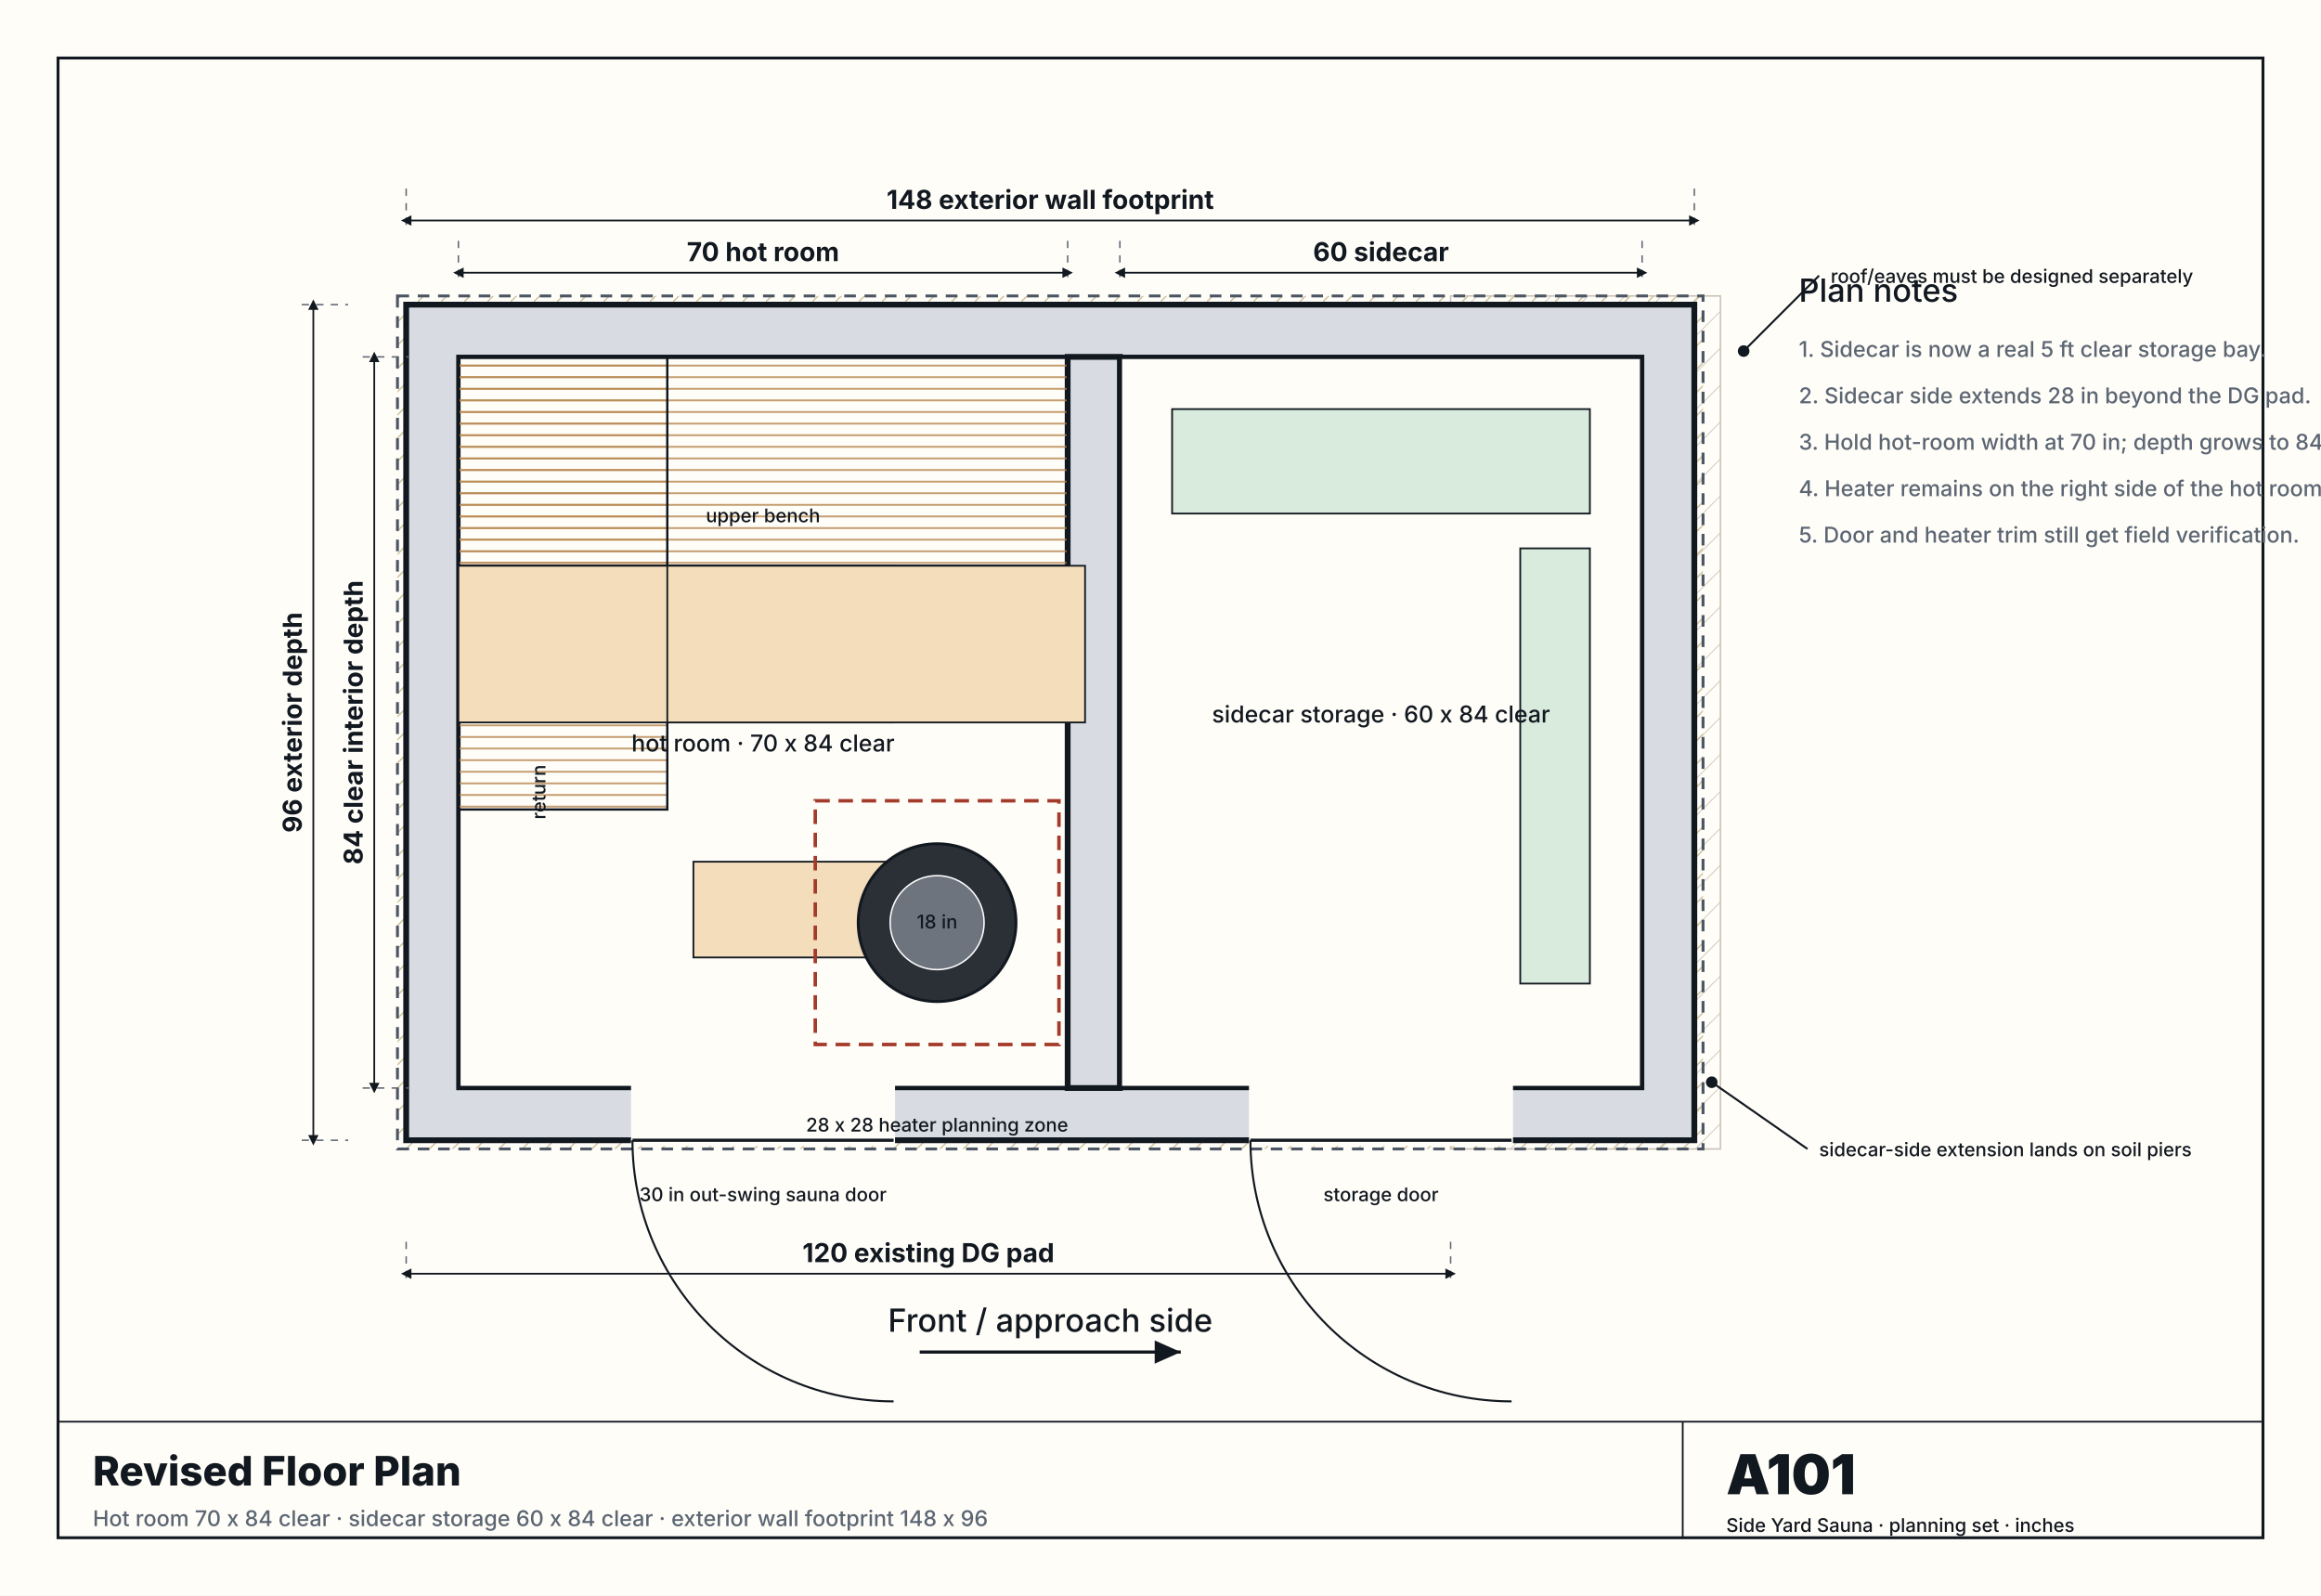
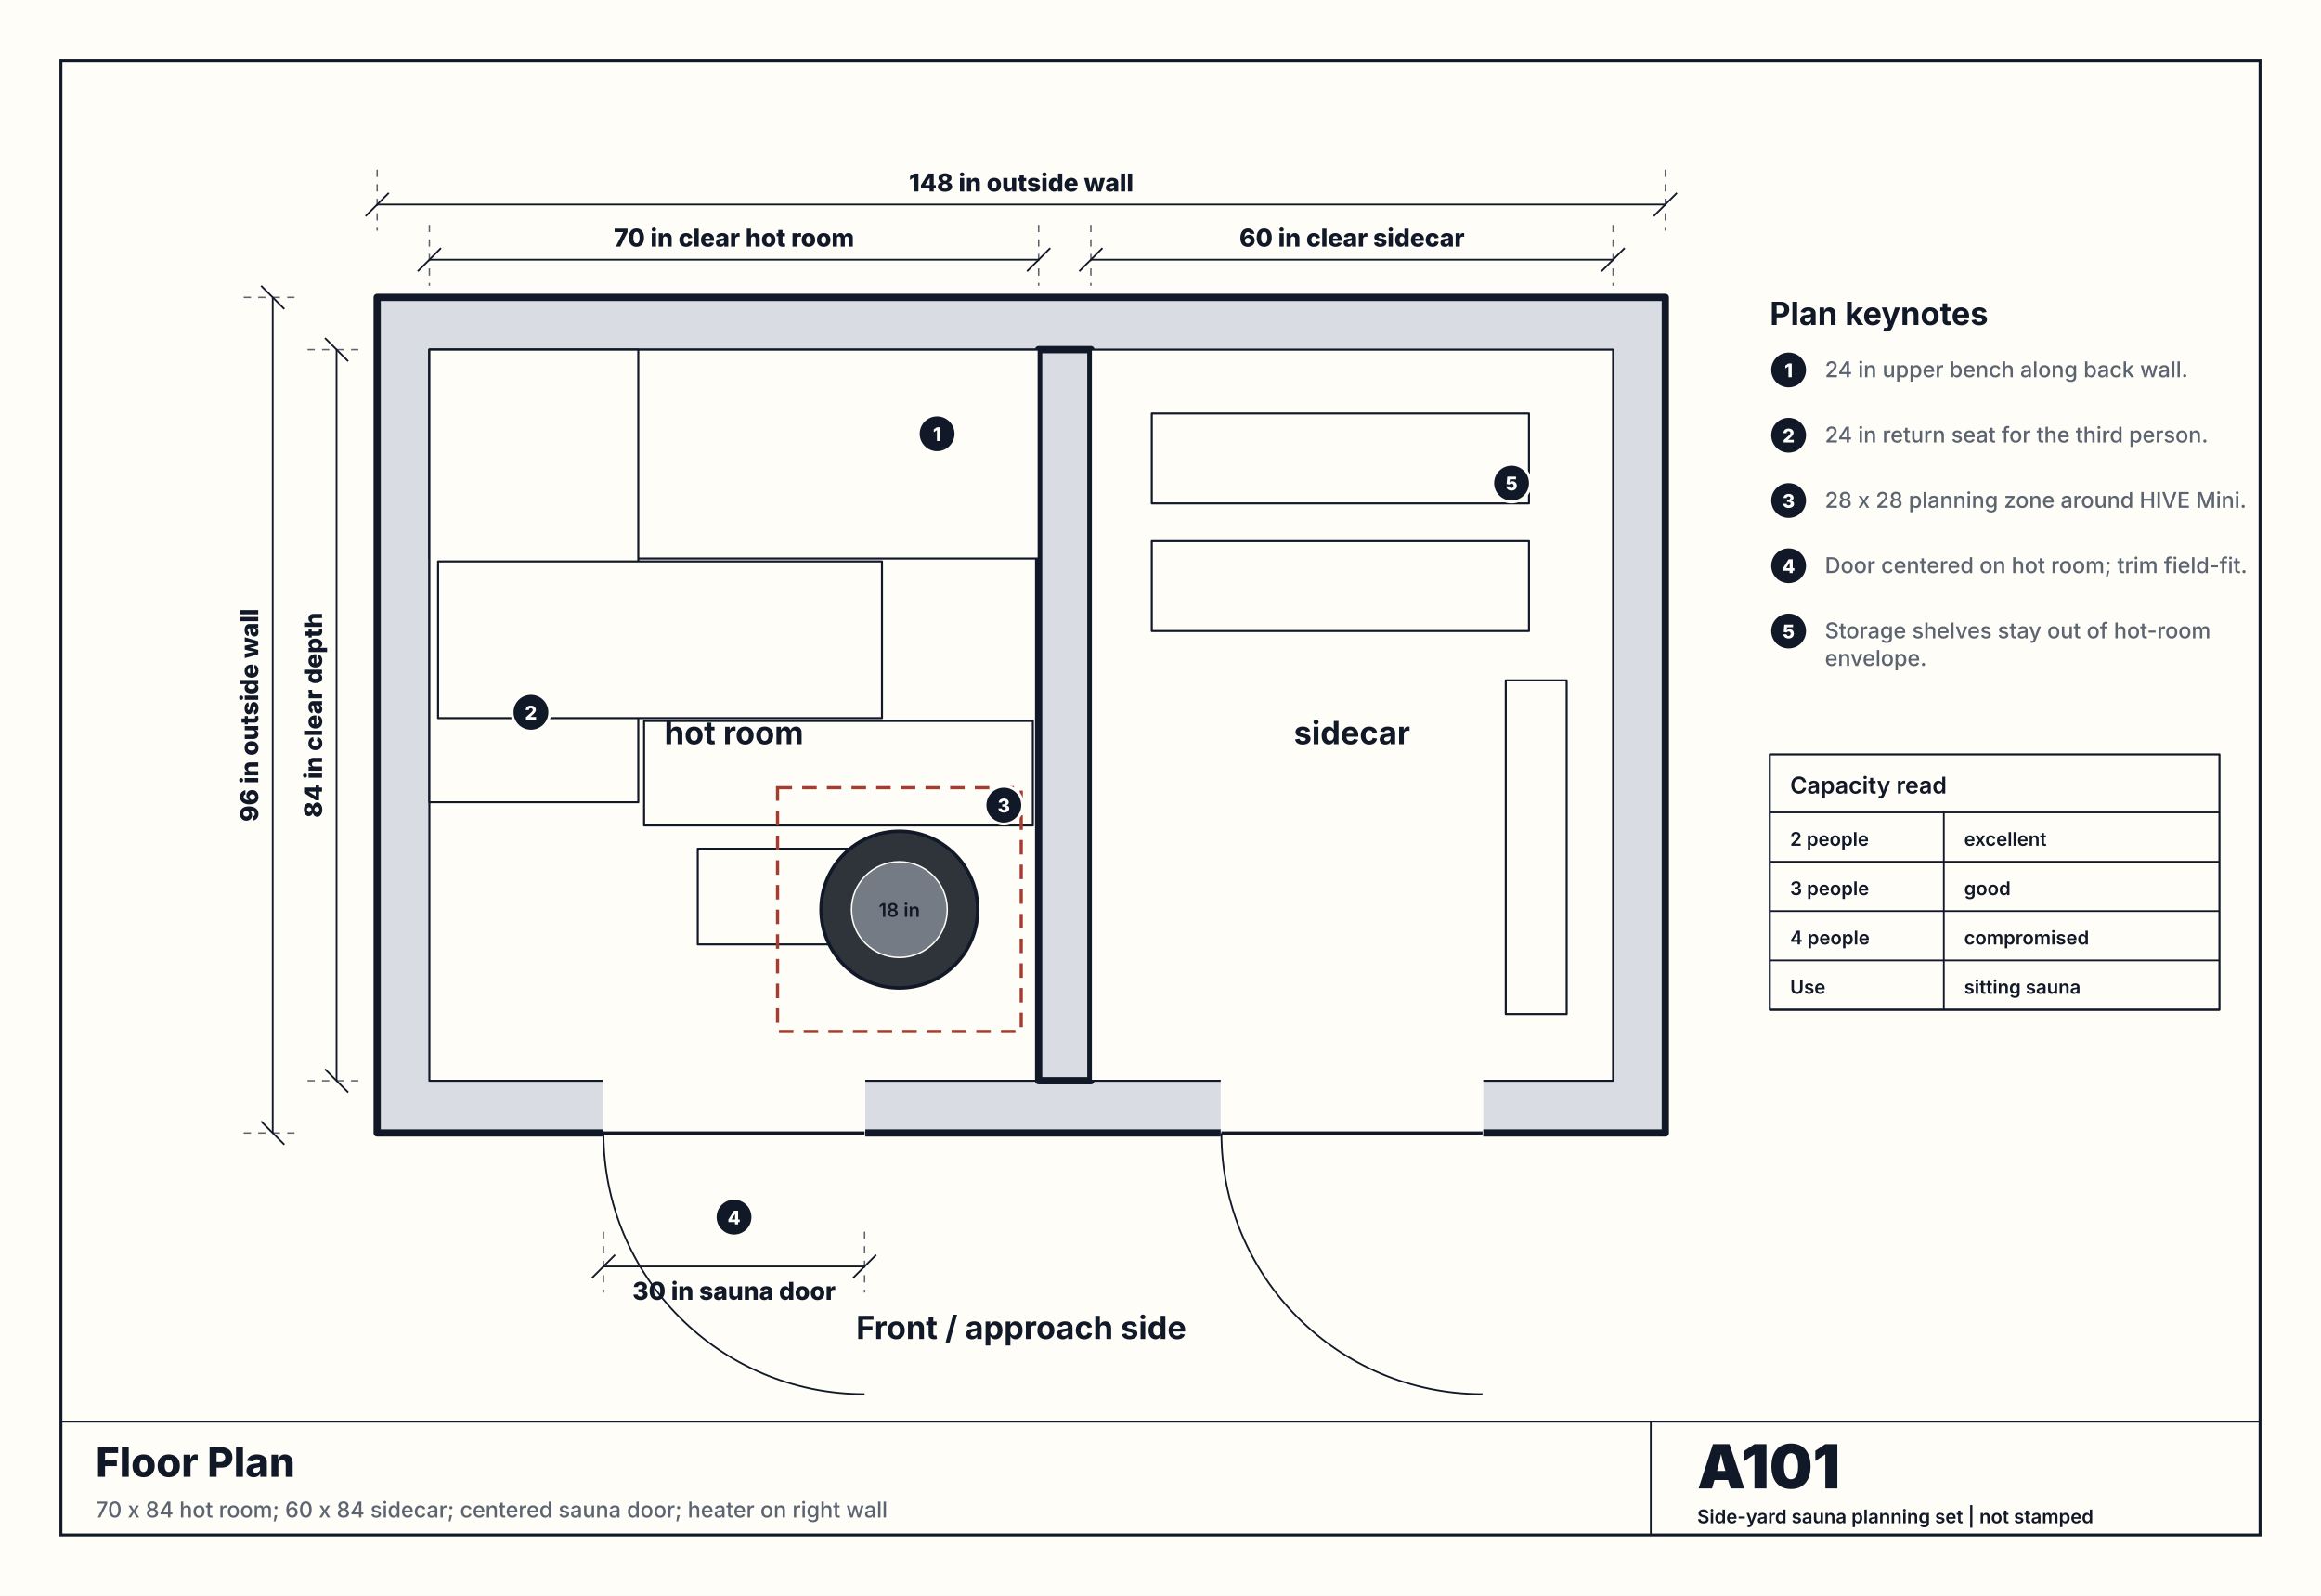
<svg xmlns="http://www.w3.org/2000/svg" width="1600" height="1100" viewBox="0 0 1600 1100" role="img" aria-labelledby="title desc">
  <defs>
    <marker id="arrow" viewBox="0 0 10 10" refX="5" refY="5" markerWidth="6" markerHeight="6" orient="auto-start-reverse">
-       <path d="M0,0 L10,5 L0,10 Z" fill="#121820" />
+       <path d="M0 0 L10 5 L0 10 Z" fill="#111827" />
    </marker>
    <marker id="arrow-blue" viewBox="0 0 10 10" refX="5" refY="5" markerWidth="6" markerHeight="6" orient="auto-start-reverse">
-       <path d="M0,0 L10,5 L0,10 Z" fill="#245f9f" />
+       <path d="M0 0 L10 5 L0 10 Z" fill="#245f9f" />
    </marker>
-     <pattern id="soil-hatch" width="18" height="18" patternUnits="userSpaceOnUse" patternTransform="rotate(45)">
-       <line x1="0" y1="0" x2="0" y2="18" stroke="#c8c1b2" stroke-width="1" />
+     <pattern id="soil-hatch" width="16" height="16" patternUnits="userSpaceOnUse" patternTransform="rotate(45)">
+       <line x1="0" y1="0" x2="0" y2="16" stroke="#c9c1b4" stroke-width="1" />
    </pattern>
-     <pattern id="deck-hatch" width="16" height="16" patternUnits="userSpaceOnUse">
-       <path d="M0 16 L16 0" stroke="#d1c39f" stroke-width="1" />
+     <pattern id="dg-hatch" width="18" height="18" patternUnits="userSpaceOnUse" patternTransform="rotate(45)">
+       <line x1="0" y1="0" x2="0" y2="18" stroke="#b9a47d" stroke-width="1.2" />
    </pattern>
-     <pattern id="wood-grain" width="28" height="8" patternUnits="userSpaceOnUse">
-       <line x1="0" y1="4" x2="28" y2="4" stroke="#b78953" stroke-width="1" />
+     <pattern id="wood-hatch" width="34" height="10" patternUnits="userSpaceOnUse">
+       <line x1="0" y1="5" x2="34" y2="5" stroke="#9a6b31" stroke-width="1" />
+     </pattern>
+     <pattern id="siding" width="38" height="38" patternUnits="userSpaceOnUse">
+       <line x1="0" y1="0" x2="0" y2="38" stroke="#c8ced6" stroke-width="1" />
    </pattern>
    <style>
-         .sheet-bg{fill:#fffdf8}
-         .border{fill:none;stroke:#121820;stroke-width:2}
-         .title-line{stroke:#121820;stroke-width:1.2}
-         .wall{fill:#d8dce2;stroke:#121820;stroke-width:4}
-         .cut{fill:#fffdf8;stroke:#121820;stroke-width:3}
-         .thin{fill:none;stroke:#121820;stroke-width:1.4}
-         .med{fill:none;stroke:#121820;stroke-width:2.2}
-         .heavy{fill:none;stroke:#121820;stroke-width:4}
-         .dim{fill:none;stroke:#121820;stroke-width:1.2;marker-start:url(#arrow);marker-end:url(#arrow)}
-         .ext{stroke:#5c6673;stroke-width:1;stroke-dasharray:5 5}
-         .label{font:500 22px ui-sans-serif, system-ui, -apple-system, BlinkMacSystemFont, "Segoe UI", sans-serif;fill:#121820}
-         .small{font:500 16px ui-sans-serif, system-ui, -apple-system, BlinkMacSystemFont, "Segoe UI", sans-serif;fill:#121820}
-         .tiny{font:500 13px ui-sans-serif, system-ui, -apple-system, BlinkMacSystemFont, "Segoe UI", sans-serif;fill:#121820}
-         .dimtxt{font:700 18px ui-sans-serif, system-ui, -apple-system, BlinkMacSystemFont, "Segoe UI", sans-serif;fill:#121820}
-         .note{font:500 15px ui-sans-serif, system-ui, -apple-system, BlinkMacSystemFont, "Segoe UI", sans-serif;fill:#5c6673}
-         .title{font:800 28px ui-sans-serif, system-ui, -apple-system, BlinkMacSystemFont, "Segoe UI", sans-serif;fill:#121820}
-         .sheetno{font:900 38px ui-sans-serif, system-ui, -apple-system, BlinkMacSystemFont, "Segoe UI", sans-serif;fill:#121820}
-         .badge{font:800 13px ui-sans-serif, system-ui, -apple-system, BlinkMacSystemFont, "Segoe UI", sans-serif;fill:#fff}
+         .bg{fill:#fffdf8}
+         .sheet-border{fill:none;stroke:#111827;stroke-width:2}
+         .title-rule{stroke:#111827;stroke-width:1.2}
+         .cut{fill:#d9dde3;stroke:#111827;stroke-width:5;stroke-linejoin:round}
+         .object{fill:#fffdf8;stroke:#111827;stroke-width:2.4;stroke-linejoin:round}
+         .object-light{fill:#fffdf8;stroke:#111827;stroke-width:1.4;stroke-linejoin:round}
+         .hidden{fill:none;stroke:#5b6470;stroke-width:1.4;stroke-dasharray:8 6}
+         .planning{fill:none;stroke:#a23d30;stroke-width:2.2;stroke-dasharray:10 7}
+         .blue-line{fill:none;stroke:#245f9f;stroke-width:2.4}
+         .blue-dash{fill:none;stroke:#245f9f;stroke-width:2;stroke-dasharray:9 6}
+         .dim{fill:none;stroke:#111827;stroke-width:1.2}
+         .ext{stroke:#5b6470;stroke-width:1;stroke-dasharray:5 5}
+         .thin{fill:none;stroke:#111827;stroke-width:1.2}
+         .med{fill:none;stroke:#111827;stroke-width:2.2}
+         .heavy{fill:none;stroke:#111827;stroke-width:4}
+         .title{font:800 28px Inter,ui-sans-serif,system-ui,sans-serif;fill:#111827}
+         .subtitle{font:500 15px Inter,ui-sans-serif,system-ui,sans-serif;fill:#5b6470}
+         .sheet-no{font:900 42px Inter,ui-sans-serif,system-ui,sans-serif;fill:#111827}
+         .label{font:750 22px Inter,ui-sans-serif,system-ui,sans-serif;fill:#111827}
+         .small{font:600 16px Inter,ui-sans-serif,system-ui,sans-serif;fill:#111827}
+         .tiny{font:600 13px Inter,ui-sans-serif,system-ui,sans-serif;fill:#111827}
+         .note{font:500 15px Inter,ui-sans-serif,system-ui,sans-serif;fill:#5b6470}
+         .dimtxt{font:800 17px Inter,ui-sans-serif,system-ui,sans-serif;fill:#111827}
+         .key{font:800 13px Inter,ui-sans-serif,system-ui,sans-serif;fill:#fff}
      </style>
  </defs>
-   <rect width="1600" height="1100" class="sheet-bg" />
-   <rect x="40" y="40" width="1520" height="1020" class="border" />
-   <line x1="40" y1="980" x2="1560" y2="980" class="title-line" />
-   <line x1="1160" y1="980" x2="1160" y2="1060" class="title-line" />
-   <text x="64" y="1024" class="title">Revised Floor Plan</text>
-   <text x="64" y="1052" class="note">Hot room 70 x 84 clear · sidecar storage 60 x 84 clear · exterior wall footprint 148 x 96</text>
-   <text x="1190" y="1030" class="sheetno">A101</text>
-   <text x="1190" y="1056" class="tiny">Side Yard Sauna · planning set · inches</text>
-   <rect x="1000" y="204" width="186" height="588" class="" fill="url(#soil-hatch)" stroke="#c8c1b2" stroke-width="1" />
-   <rect x="274" y="204" width="900" height="588" class="" fill="url(#deck-hatch)" stroke="#4b5563" stroke-width="2" stroke-dasharray="8 6" />
-   <rect x="280" y="210" width="720" height="576" class="" fill="#efe5cf" stroke="#8c7b59" stroke-width="2" stroke-dasharray="9 7" />
-   <text x="640" y="242" class="small" text-anchor="middle">existing compacted DG pad · 120 x 96</text>
-   <text x="1090" y="242" class="small" text-anchor="middle">soil beyond pad</text>
-   <rect x="280" y="210" width="888" height="576" class="wall" />
-   <rect x="316" y="246" width="420" height="504" class="cut" fill="#fff7e6" />
-   <rect x="736" y="246" width="36" height="504" class="wall" />
-   <rect x="772" y="246" width="360" height="504" class="cut" fill="#eef7f1" />
-   <rect x="436" y="749" width="180" height="40" class="" fill="#fffdf8" stroke="#fffdf8" stroke-width="2" />
-   <path d="M436 786 A180 180 0 0 0 616 966" class="thin" />
-   <line x1="436" y1="786" x2="616" y2="786" class="med" />
-   <text x="526" y="828" class="tiny" text-anchor="middle">30 in out-swing sauna door</text>
-   <rect x="862" y="749" width="180" height="40" class="" fill="#fffdf8" stroke="#fffdf8" stroke-width="2" />
-   <path d="M862 786 A180 180 0 0 0 1042 966" class="thin" />
-   <line x1="862" y1="786" x2="1042" y2="786" class="med" />
-   <text x="952" y="828" class="tiny" text-anchor="middle">storage door</text>
-   <rect x="316" y="246" width="420" height="144" class="" fill="url(#wood-grain)" stroke="#121820" stroke-width="1.6" />
-   <rect x="316" y="246" width="144" height="312" class="" fill="url(#wood-grain)" stroke="#121820" stroke-width="1.6" />
-   <rect x="316" y="390" width="300" height="108" class="" fill="#f4ddba" stroke="#121820" stroke-width="1.2" />
-   <rect x="460" y="390" width="288" height="108" class="" fill="#f4ddba" stroke="#121820" stroke-width="1.2" />
-   <rect x="478" y="594" width="132" height="66" class="" fill="#f4ddba" stroke="#121820" stroke-width="1.2" />
-   <text x="526" y="360" class="tiny" text-anchor="middle">upper bench</text>
-   <text x="376" y="546" class="tiny" text-anchor="middle" transform="rotate(-90 376 546)">return</text>
-   <rect x="562" y="552" width="168" height="168" class="" fill="none" stroke="#a33a2a" stroke-width="2.4" stroke-dasharray="10 6" />
-   <circle cx="646" cy="636" r="54.375" fill="#2b2f36" stroke="#121820" stroke-width="2" />
-   <circle cx="646" cy="636" r="32.4" fill="#6d747d" stroke="#fff" stroke-width="1" />
-   <text x="646" y="640" class="tiny" text-anchor="middle" fill="#fff">18 in</text>
-   <text x="646" y="780" class="tiny" text-anchor="middle">28 x 28 heater planning zone</text>
-   <rect x="808" y="282" width="288" height="72" class="" fill="#d8ebdd" stroke="#121820" stroke-width="1.2" />
-   <rect x="1048" y="378" width="48" height="300" class="" fill="#d8ebdd" stroke="#121820" stroke-width="1.2" />
-   <text x="952" y="498" class="small" text-anchor="middle">sidecar storage · 60 x 84 clear</text>
-   <text x="526" y="518" class="small" text-anchor="middle">hot room · 70 x 84 clear</text>
-   <line x1="280" y1="130" x2="280" y2="160" class="ext" />
-   <line x1="1168" y1="130" x2="1168" y2="160" class="ext" />
-   <line x1="280" y1="152" x2="1168" y2="152" class="dim" />
-   <text x="724" y="144" class="dimtxt" text-anchor="middle">148 exterior wall footprint</text>
-   <line x1="316" y1="166" x2="316" y2="196" class="ext" />
-   <line x1="736" y1="166" x2="736" y2="196" class="ext" />
-   <line x1="316" y1="188" x2="736" y2="188" class="dim" />
-   <text x="526" y="180" class="dimtxt" text-anchor="middle">70 hot room</text>
-   <line x1="772" y1="166" x2="772" y2="196" class="ext" />
-   <line x1="1132" y1="166" x2="1132" y2="196" class="ext" />
-   <line x1="772" y1="188" x2="1132" y2="188" class="dim" />
-   <text x="952" y="180" class="dimtxt" text-anchor="middle">60 sidecar</text>
-   <line x1="280" y1="856" x2="280" y2="886" class="ext" />
-   <line x1="1000" y1="856" x2="1000" y2="886" class="ext" />
-   <line x1="280" y1="878" x2="1000" y2="878" class="dim" />
-   <text x="640" y="870" class="dimtxt" text-anchor="middle">120 existing DG pad</text>
-   <line x1="208" y1="210" x2="240" y2="210" class="ext" />
-   <line x1="208" y1="786" x2="240" y2="786" class="ext" />
-   <line x1="216" y1="210" x2="216" y2="786" class="dim" />
-   <text x="208" y="498" class="dimtxt" text-anchor="middle" transform="rotate(-90 208 498)">96 exterior depth</text>
-   <line x1="250" y1="246" x2="282" y2="246" class="ext" />
-   <line x1="250" y1="750" x2="282" y2="750" class="ext" />
-   <line x1="258" y1="246" x2="258" y2="750" class="dim" />
-   <text x="250" y="498" class="dimtxt" text-anchor="middle" transform="rotate(-90 250 498)">84 clear interior depth</text>
-   <path d="M1202 242 L1254 190" class="thin" />
-   <circle cx="1202" cy="242" r="4" fill="#121820" />
-   <text x="1262" y="195" class="tiny" text-anchor="start">roof/eaves must be designed separately</text>
-   <path d="M1180 746 L1246 792" class="thin" />
-   <circle cx="1180" cy="746" r="4" fill="#121820" />
-   <text x="1254" y="797" class="tiny" text-anchor="start">sidecar-side extension lands on soil piers</text>
-   <text x="724" y="918" class="label" text-anchor="middle">Front / approach side</text>
-   <line x1="634" y1="932" x2="814" y2="932" class="med" />
-   <path d="M814 932 l-18 -8 l0 16 z" fill="#121820" />
-   <g transform="translate(1240 208)">
-     <text x="0" y="0" class="label" text-anchor="start">Plan notes</text>
-     <text x="0" y="38" class="note" text-anchor="start">1. Sidecar is now a real 5 ft clear storage bay.</text>
-     <text x="0" y="70" class="note" text-anchor="start">2. Sidecar side extends 28 in beyond the DG pad.</text>
-     <text x="0" y="102" class="note" text-anchor="start">3. Hold hot-room width at 70 in; depth grows to 84 in.</text>
-     <text x="0" y="134" class="note" text-anchor="start">4. Heater remains on the right side of the hot room.</text>
-     <text x="0" y="166" class="note" text-anchor="start">5. Door and heater trim still get field verification.</text>
+   <rect width="1600" height="1100" class="bg" />
+   <rect x="42" y="42" width="1516" height="1016" class="sheet-border" />
+   <line x1="42" y1="980" x2="1558" y2="980" class="title-rule" />
+   <line x1="1138" y1="980" x2="1138" y2="1058" class="title-rule" />
+   <text x="66" y="1018" class="title">Floor Plan</text>
+   <text x="66" y="1046" class="subtitle">70 x 84 hot room; 60 x 84 sidecar; centered sauna door; heater on right wall</text>
+   <text x="1170" y="1026" class="sheet-no">A101</text>
+   <text x="1170" y="1050" class="tiny">Side-yard sauna planning set | not stamped</text>
+   <rect x="260" y="205" width="888" height="576" class="cut" />
+   <rect x="296" y="241" width="420" height="504" class="object-light" fill="#fff8e8" stroke="#111827" stroke-width="1.6" />
+   <rect x="716" y="241" width="36" height="504" class="cut" />
+   <rect x="752" y="241" width="360" height="504" class="object-light" fill="#eef5ee" stroke="#111827" stroke-width="1.6" />
+   <rect x="416" y="743" width="180" height="42" class="" fill="#fffdf8" stroke="#fffdf8" />
+   <path d="M416 781 A180 180 0 0 0 596 961" class="thin" />
+   <line x1="416" y1="781" x2="596" y2="781" class="med" />
+   <rect x="842" y="743" width="180" height="42" class="" fill="#fffdf8" stroke="#fffdf8" />
+   <path d="M842 781 A180 180 0 0 0 1022 961" class="thin" />
+   <line x1="842" y1="781" x2="1022" y2="781" class="med" />
+   <rect x="296" y="241" width="420" height="144" class="object-light" fill="url(#wood-hatch)" stroke="#111827" stroke-width="2" />
+   <rect x="296" y="241" width="144" height="312" class="object-light" fill="url(#wood-hatch)" stroke="#111827" stroke-width="2" />
+   <rect x="302" y="387" width="306" height="108" class="object-light" fill="#f4dfbd" />
+   <rect x="444" y="497" width="268" height="72" class="object-light" fill="#f6e8cf" />
+   <rect x="481" y="585" width="132" height="66" class="object-light" fill="#f6e8cf" />
+   <rect x="536" y="543" width="168" height="168" class="planning" />
+   <circle cx="620" cy="627" r="54" class="" fill="#2f343b" stroke="#111827" stroke-width="2.4" />
+   <circle cx="620" cy="627" r="33" class="" fill="#747b84" stroke="#fffdf8" stroke-width="1" />
+   <text x="620" y="632" class="tiny" text-anchor="middle" fill="#fff">18 in</text>
+   <rect x="794" y="285" width="260" height="62" class="object-light" fill="#d9eadc" />
+   <rect x="794" y="373" width="260" height="62" class="object-light" fill="#d9eadc" />
+   <rect x="1038" y="469" width="42" height="230" class="object-light" fill="#d9eadc" />
+   <text x="506" y="513" class="label" text-anchor="middle">hot room</text>
+   <text x="932" y="513" class="label" text-anchor="middle">sidecar</text>
+   <circle cx="646" cy="299" r="13" fill="#111827" stroke="#fffdf8" stroke-width="2" />
+   <text x="646" y="304" class="key" text-anchor="middle">1</text>
+   <circle cx="366" cy="491" r="13" fill="#111827" stroke="#fffdf8" stroke-width="2" />
+   <text x="366" y="496" class="key" text-anchor="middle">2</text>
+   <circle cx="692" cy="555" r="13" fill="#111827" stroke="#fffdf8" stroke-width="2" />
+   <text x="692" y="560" class="key" text-anchor="middle">3</text>
+   <circle cx="506" cy="839" r="13" fill="#111827" stroke="#fffdf8" stroke-width="2" />
+   <text x="506" y="844" class="key" text-anchor="middle">4</text>
+   <circle cx="1042" cy="333" r="13" fill="#111827" stroke="#fffdf8" stroke-width="2" />
+   <text x="1042" y="338" class="key" text-anchor="middle">5</text>
+   <line x1="260" y1="117" x2="260" y2="159" class="ext" />
+   <line x1="1148" y1="117" x2="1148" y2="159" class="ext" />
+   <line x1="260" y1="141" x2="1148" y2="141" class="dim" />
+   <line x1="252" y1="149" x2="268" y2="133" class="dim" />
+   <line x1="1140" y1="149" x2="1156" y2="133" class="dim" />
+   <text x="704" y="132" class="dimtxt" text-anchor="middle">148 in outside wall</text>
+   <line x1="296" y1="155" x2="296" y2="197" class="ext" />
+   <line x1="716" y1="155" x2="716" y2="197" class="ext" />
+   <line x1="296" y1="179" x2="716" y2="179" class="dim" />
+   <line x1="288" y1="187" x2="304" y2="171" class="dim" />
+   <line x1="708" y1="187" x2="724" y2="171" class="dim" />
+   <text x="506" y="170" class="dimtxt" text-anchor="middle">70 in clear hot room</text>
+   <line x1="752" y1="155" x2="752" y2="197" class="ext" />
+   <line x1="1112" y1="155" x2="1112" y2="197" class="ext" />
+   <line x1="752" y1="179" x2="1112" y2="179" class="dim" />
+   <line x1="744" y1="187" x2="760" y2="171" class="dim" />
+   <line x1="1104" y1="187" x2="1120" y2="171" class="dim" />
+   <text x="932" y="170" class="dimtxt" text-anchor="middle">60 in clear sidecar</text>
+   <line x1="168" y1="205" x2="208" y2="205" class="ext" />
+   <line x1="168" y1="781" x2="208" y2="781" class="ext" />
+   <line x1="188" y1="205" x2="188" y2="781" class="dim" />
+   <line x1="180" y1="197" x2="196" y2="213" class="dim" />
+   <line x1="180" y1="773" x2="196" y2="789" class="dim" />
+   <text x="178" y="493" class="dimtxt" text-anchor="middle" transform="rotate(-90 178 493)">96 in outside wall</text>
+   <line x1="212" y1="241" x2="252" y2="241" class="ext" />
+   <line x1="212" y1="745" x2="252" y2="745" class="ext" />
+   <line x1="232" y1="241" x2="232" y2="745" class="dim" />
+   <line x1="224" y1="233" x2="240" y2="249" class="dim" />
+   <line x1="224" y1="737" x2="240" y2="753" class="dim" />
+   <text x="222" y="493" class="dimtxt" text-anchor="middle" transform="rotate(-90 222 493)">84 in clear depth</text>
+   <line x1="416" y1="849" x2="416" y2="891" class="ext" />
+   <line x1="596" y1="849" x2="596" y2="891" class="ext" />
+   <line x1="416" y1="873" x2="596" y2="873" class="dim" />
+   <line x1="408" y1="881" x2="424" y2="865" class="dim" />
+   <line x1="588" y1="881" x2="604" y2="865" class="dim" />
+   <text x="506" y="896" class="dimtxt" text-anchor="middle">30 in sauna door</text>
+   <text x="704" y="923" class="label" text-anchor="middle">Front / approach side</text>
+   <g transform="translate(1220 224)">
+     <text x="0" y="0" class="label" text-anchor="start">Plan keynotes</text>
+     <circle cx="13" cy="31" r="13" fill="#111827" stroke="#fffdf8" stroke-width="2" />
+     <text x="13" y="36" class="key" text-anchor="middle">1</text>
+     <text x="38" y="36" class="note" text-anchor="start">24 in upper bench along back wall.</text>
+     <circle cx="13" cy="76" r="13" fill="#111827" stroke="#fffdf8" stroke-width="2" />
+     <text x="13" y="81" class="key" text-anchor="middle">2</text>
+     <text x="38" y="81" class="note" text-anchor="start">24 in return seat for the third person.</text>
+     <circle cx="13" cy="121" r="13" fill="#111827" stroke="#fffdf8" stroke-width="2" />
+     <text x="13" y="126" class="key" text-anchor="middle">3</text>
+     <text x="38" y="126" class="note" text-anchor="start">28 x 28 planning zone around HIVE Mini.</text>
+     <circle cx="13" cy="166" r="13" fill="#111827" stroke="#fffdf8" stroke-width="2" />
+     <text x="13" y="171" class="key" text-anchor="middle">4</text>
+     <text x="38" y="171" class="note" text-anchor="start">Door centered on hot room; trim field-fit.</text>
+     <circle cx="13" cy="211" r="13" fill="#111827" stroke="#fffdf8" stroke-width="2" />
+     <text x="13" y="216" class="key" text-anchor="middle">5</text>
+     <text x="38" y="216" class="note" text-anchor="start">Storage shelves stay out of hot-room</text>
+     <text x="38" y="235" class="note" text-anchor="start">envelope.</text>
+   </g>
+   <g transform="translate(1220 520)">
+     <rect x="0" y="0" width="310" height="176" class="object-light" fill="#fffdf8" />
+     <text x="14" y="27" class="small" text-anchor="start">Capacity read</text>
+     <line x1="0" y1="40" x2="310" y2="40" class="thin" />
+     <line x1="0" y1="74" x2="310" y2="74" class="thin" />
+     <text x="14" y="63" class="tiny" text-anchor="start">2 people</text>
+     <text x="134" y="63" class="tiny" text-anchor="start">excellent</text>
+     <line x1="0" y1="108" x2="310" y2="108" class="thin" />
+     <text x="14" y="97" class="tiny" text-anchor="start">3 people</text>
+     <text x="134" y="97" class="tiny" text-anchor="start">good</text>
+     <line x1="0" y1="142" x2="310" y2="142" class="thin" />
+     <text x="14" y="131" class="tiny" text-anchor="start">4 people</text>
+     <text x="134" y="131" class="tiny" text-anchor="start">compromised</text>
+     <line x1="0" y1="176" x2="310" y2="176" class="thin" />
+     <text x="14" y="165" class="tiny" text-anchor="start">Use</text>
+     <text x="134" y="165" class="tiny" text-anchor="start">sitting sauna</text>
+     <line x1="120" y1="40" x2="120" y2="176" class="thin" />
  </g>
</svg>
